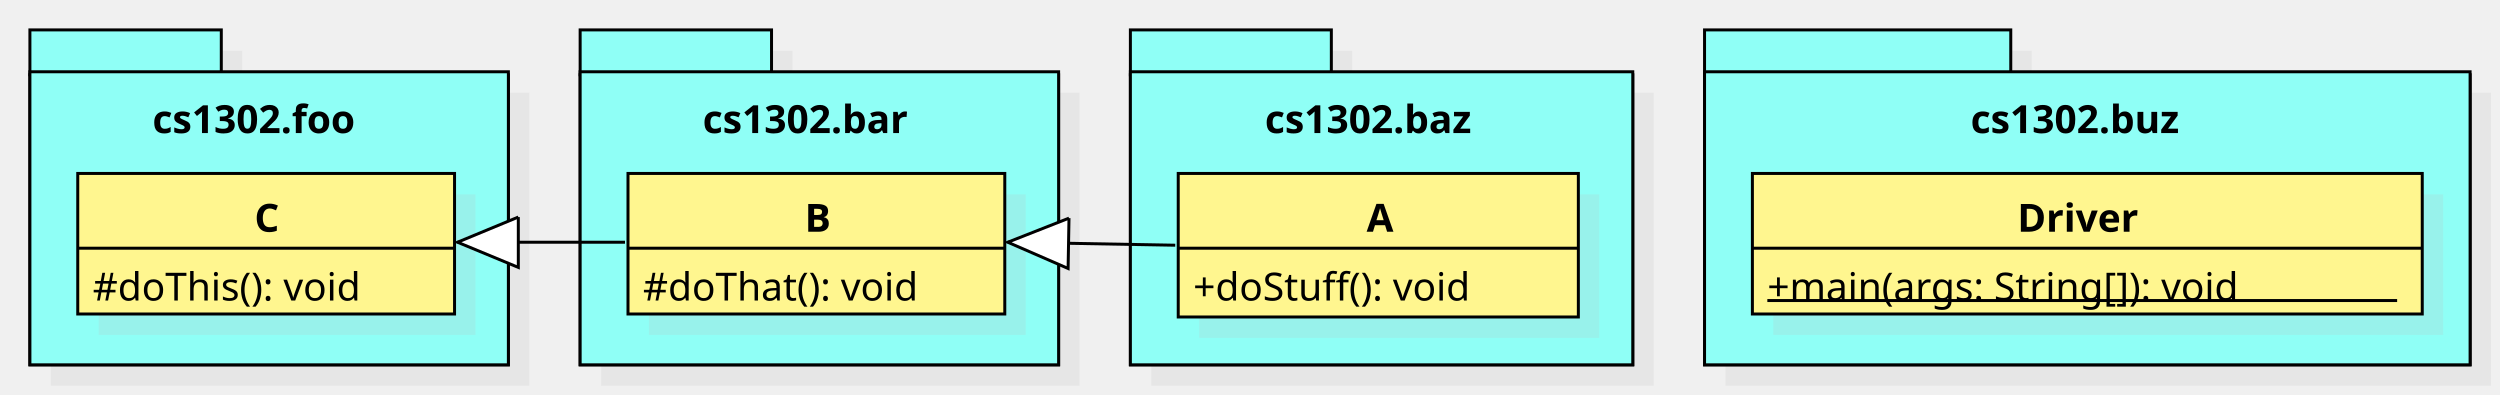
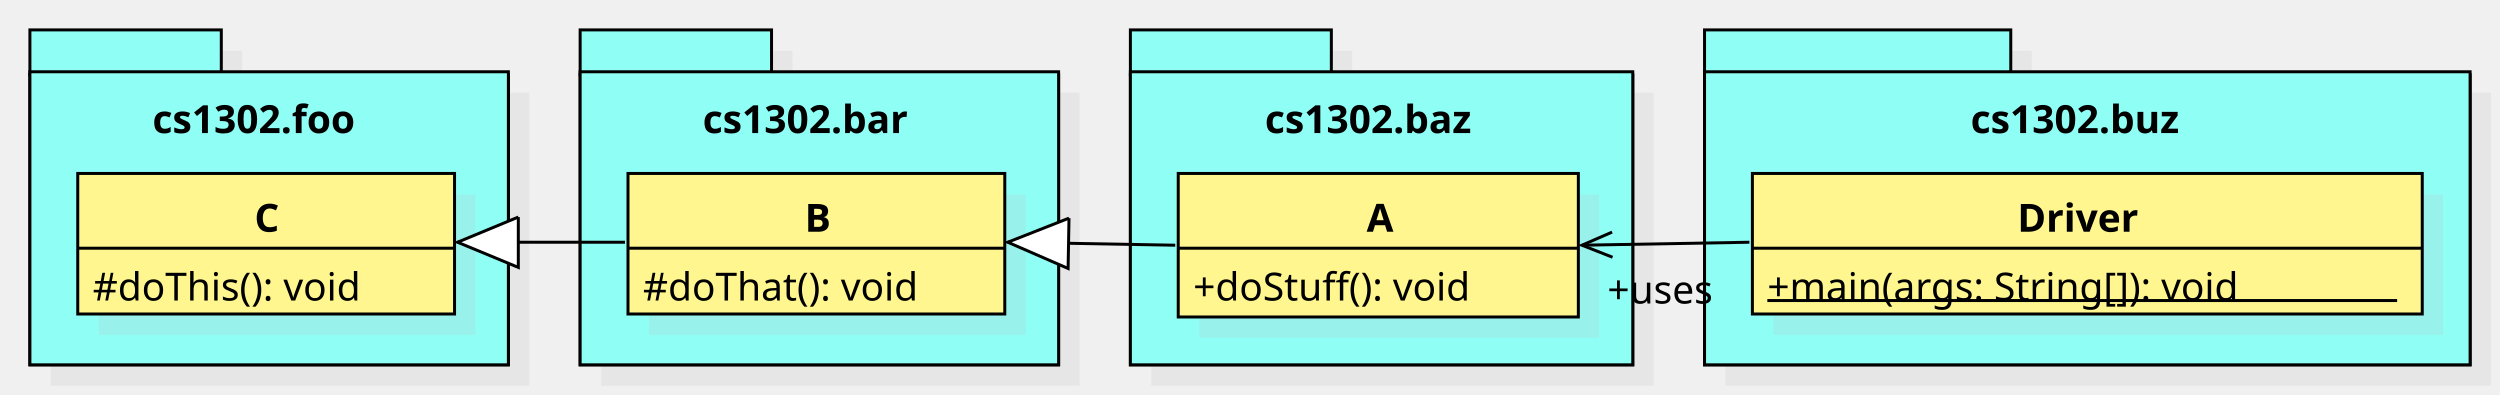
<svg xmlns="http://www.w3.org/2000/svg" version="1.1" width="836" height="132">
  <defs />
  <g>
    <g transform="translate(-14,-14) scale(1,1)">
      <rect fill="#C0C0C0" stroke="none" x="31" y="31" width="64" height="15" opacity="0.2" />
    </g>
    <g transform="translate(-14,-14) scale(1,1)">
      <rect fill="#C0C0C0" stroke="none" x="31" y="45" width="160" height="98" opacity="0.2" />
    </g>
    <g transform="translate(-14,-14) scale(1,1)">
      <rect fill="#8ffff6" stroke="none" x="24" y="39" width="160" height="97" />
    </g>
    <g transform="translate(-14,-14) scale(1,1)">
      <path fill="none" stroke="#000000" d="M 24 39 L 184 39 L 184 136 L 24 136 L 24 39 Z Z" stroke-miterlimit="10" />
    </g>
    <g transform="translate(-14,-14) scale(1,1)">
      <rect fill="#8ffff6" stroke="none" x="24" y="24" width="64" height="15" />
    </g>
    <g transform="translate(-14,-14) scale(1,1)">
      <path fill="none" stroke="#000000" d="M 24 24 L 88 24 L 88 39 L 24 39 L 24 24 Z Z" stroke-miterlimit="10" />
    </g>
    <g transform="translate(-14,-14) scale(1,1)">
      <rect fill="#8ffff6" stroke="none" x="24" y="38" width="160" height="98" />
    </g>
    <g transform="translate(-14,-14) scale(1,1)">
      <path fill="none" stroke="#000000" d="M 24 38 L 184 38 L 184 136 L 24 136 L 24 38 Z Z" stroke-miterlimit="10" />
    </g>
    <g transform="translate(-14,-14) scale(1,1)">
      <g>
        <path fill="none" stroke="none" />
        <text fill="#000000" stroke="none" font-family="Source Code Pro" font-size="13px" font-style="normal" font-weight="bold" text-decoration="none" x="65" y="58.5">cs1302.foo</text>
      </g>
    </g>
    <g transform="translate(-14,-14) scale(1,1)">
      <rect fill="#C0C0C0" stroke="none" x="215" y="31" width="64" height="15" opacity="0.2" />
    </g>
    <g transform="translate(-14,-14) scale(1,1)">
      <rect fill="#C0C0C0" stroke="none" x="215" y="45" width="160" height="98" opacity="0.2" />
    </g>
    <g transform="translate(-14,-14) scale(1,1)">
      <rect fill="#8ffff6" stroke="none" x="208" y="39" width="160" height="97" />
    </g>
    <g transform="translate(-14,-14) scale(1,1)">
      <path fill="none" stroke="#000000" d="M 208 39 L 368 39 L 368 136 L 208 136 L 208 39 Z Z" stroke-miterlimit="10" />
    </g>
    <g transform="translate(-14,-14) scale(1,1)">
      <rect fill="#8ffff6" stroke="none" x="208" y="24" width="64" height="15" />
    </g>
    <g transform="translate(-14,-14) scale(1,1)">
      <path fill="none" stroke="#000000" d="M 208 24 L 272 24 L 272 39 L 208 39 L 208 24 Z Z" stroke-miterlimit="10" />
    </g>
    <g transform="translate(-14,-14) scale(1,1)">
      <rect fill="#8ffff6" stroke="none" x="208" y="38" width="160" height="98" />
    </g>
    <g transform="translate(-14,-14) scale(1,1)">
      <path fill="none" stroke="#000000" d="M 208 38 L 368 38 L 368 136 L 208 136 L 208 38 Z Z" stroke-miterlimit="10" />
    </g>
    <g transform="translate(-14,-14) scale(1,1)">
      <g>
        <path fill="none" stroke="none" />
        <text fill="#000000" stroke="none" font-family="Source Code Pro" font-size="13px" font-style="normal" font-weight="bold" text-decoration="none" x="249" y="58.5">cs1302.bar</text>
      </g>
    </g>
    <g transform="translate(-14,-14) scale(1,1)">
      <rect fill="#C0C0C0" stroke="none" x="399" y="31" width="67.2" height="15" opacity="0.2" />
    </g>
    <g transform="translate(-14,-14) scale(1,1)">
      <rect fill="#C0C0C0" stroke="none" x="399" y="45" width="168" height="98" opacity="0.2" />
    </g>
    <g transform="translate(-14,-14) scale(1,1)">
      <rect fill="#8ffff6" stroke="none" x="392" y="39" width="168" height="97" />
    </g>
    <g transform="translate(-14,-14) scale(1,1)">
      <path fill="none" stroke="#000000" d="M 392 39 L 560 39 L 560 136 L 392 136 L 392 39 Z Z" stroke-miterlimit="10" />
    </g>
    <g transform="translate(-14,-14) scale(1,1)">
      <rect fill="#8ffff6" stroke="none" x="392" y="24" width="67.2" height="15" />
    </g>
    <g transform="translate(-14,-14) scale(1,1)">
      <path fill="none" stroke="#000000" d="M 392 24 L 459.2 24 L 459.2 39 L 392 39 L 392 24 Z Z" stroke-miterlimit="10" />
    </g>
    <g transform="translate(-14,-14) scale(1,1)">
      <rect fill="#8ffff6" stroke="none" x="392" y="38" width="168" height="98" />
    </g>
    <g transform="translate(-14,-14) scale(1,1)">
      <path fill="none" stroke="#000000" d="M 392 38 L 560 38 L 560 136 L 392 136 L 392 38 Z Z" stroke-miterlimit="10" />
    </g>
    <g transform="translate(-14,-14) scale(1,1)">
      <g>
        <path fill="none" stroke="none" />
        <text fill="#000000" stroke="none" font-family="Source Code Pro" font-size="13px" font-style="normal" font-weight="bold" text-decoration="none" x="437" y="58.5">cs1302.baz</text>
      </g>
    </g>
    <g transform="translate(-14,-14) scale(1,1)">
      <rect fill="#C0C0C0" stroke="none" x="47" y="79" width="126" height="47" opacity="0.2" />
    </g>
    <g transform="translate(-14,-14) scale(1,1)">
      <rect fill="#fff68f" stroke="none" x="40" y="72" width="126" height="47" />
    </g>
    <g transform="translate(-14,-14) scale(1,1)">
      <path fill="none" stroke="#000000" d="M 40 72 L 166 72 L 166 119 L 40 119 L 40 72 Z Z" stroke-miterlimit="10" />
    </g>
    <g transform="translate(-14,-14) scale(1,1)">
      <path fill="none" stroke="#000000" d="M 40 97 L 166 97" stroke-miterlimit="10" />
    </g>
    <g transform="translate(-14,-14) scale(1,1)">
      <g>
        <path fill="none" stroke="none" />
        <text fill="#000000" stroke="none" font-family="Source Code Pro" font-size="13px" font-style="normal" font-weight="bold" text-decoration="none" x="99.1" y="91.5">C</text>
      </g>
    </g>
    <g transform="translate(-14,-14) scale(1,1)">
      <g>
        <path fill="none" stroke="none" />
        <text fill="#000000" stroke="none" font-family="Source Code Pro" font-size="13px" font-style="normal" font-weight="normal" text-decoration="none" x="45" y="114.5">#doThis(): void</text>
      </g>
    </g>
    <g transform="translate(-14,-14) scale(1,1)">
      <rect fill="#C0C0C0" stroke="none" x="231" y="79" width="126" height="47" opacity="0.2" />
    </g>
    <g transform="translate(-14,-14) scale(1,1)">
      <rect fill="#fff68f" stroke="none" x="224" y="72" width="126" height="47" />
    </g>
    <g transform="translate(-14,-14) scale(1,1)">
      <path fill="none" stroke="#000000" d="M 224 72 L 350 72 L 350 119 L 224 119 L 224 72 Z Z" stroke-miterlimit="10" />
    </g>
    <g transform="translate(-14,-14) scale(1,1)">
      <path fill="none" stroke="#000000" d="M 224 97 L 350 97" stroke-miterlimit="10" />
    </g>
    <g transform="translate(-14,-14) scale(1,1)">
      <g>
        <path fill="none" stroke="none" />
        <text fill="#000000" stroke="none" font-family="Source Code Pro" font-size="13px" font-style="normal" font-weight="bold" text-decoration="none" x="283.1" y="91.5">B</text>
      </g>
    </g>
    <g transform="translate(-14,-14) scale(1,1)">
      <g>
        <path fill="none" stroke="none" />
        <text fill="#000000" stroke="none" font-family="Source Code Pro" font-size="13px" font-style="normal" font-weight="normal" text-decoration="none" x="229" y="114.5">#doThat(): void</text>
      </g>
    </g>
    <g transform="translate(-14,-14) scale(1,1)">
      <path fill="none" stroke="#000000" d="M 223 95 L 167 95" stroke-miterlimit="10" />
    </g>
    <g transform="translate(-14,-14) scale(1,1)">
      <path fill="#FFFFFF" stroke="none" d="M 187.325 86.581 L 167 95 L 187.325 103.419" />
    </g>
    <g transform="translate(-14,-14) scale(1,1)">
      <path fill="none" stroke="#000000" d="M 187.325 86.581 L 167 95 L 187.325 103.419 L 187.325 86.581" stroke-miterlimit="10" />
    </g>
    <g transform="translate(-14,-14) scale(1,1)">
      <rect fill="#C0C0C0" stroke="none" x="415" y="79" width="133.8" height="48" opacity="0.2" />
    </g>
    <g transform="translate(-14,-14) scale(1,1)">
      <rect fill="#fff68f" stroke="none" x="408" y="72" width="133.8" height="48" />
    </g>
    <g transform="translate(-14,-14) scale(1,1)">
      <path fill="none" stroke="#000000" d="M 408 72 L 541.8 72 L 541.8 120 L 408 120 L 408 72 Z Z" stroke-miterlimit="10" />
    </g>
    <g transform="translate(-14,-14) scale(1,1)">
      <path fill="none" stroke="#000000" d="M 408 97 L 541.8 97" stroke-miterlimit="10" />
    </g>
    <g transform="translate(-14,-14) scale(1,1)">
      <g>
        <path fill="none" stroke="none" />
        <text fill="#000000" stroke="none" font-family="Source Code Pro" font-size="13px" font-style="normal" font-weight="bold" text-decoration="none" x="471" y="91.5">A</text>
      </g>
    </g>
    <g transform="translate(-14,-14) scale(1,1)">
      <g>
        <path fill="none" stroke="none" />
        <text fill="#000000" stroke="none" font-family="Source Code Pro" font-size="13px" font-style="normal" font-weight="normal" text-decoration="none" x="413" y="114.5">+doStuff(): void</text>
      </g>
    </g>
    <g transform="translate(-14,-14) scale(1,1)">
      <path fill="none" stroke="#000000" d="M 407 96 L 351 95" stroke-miterlimit="10" />
    </g>
    <g transform="translate(-14,-14) scale(1,1)">
      <path fill="#FFFFFF" stroke="none" d="M 371.472 86.945 L 351 95 L 371.172 103.781" />
    </g>
    <g transform="translate(-14,-14) scale(1,1)">
      <path fill="none" stroke="#000000" d="M 371.472 86.945 L 351 95 L 371.172 103.781 L 371.472 86.945" stroke-miterlimit="10" />
    </g>
    <g transform="translate(-14,-14) scale(1,1)">
      <rect fill="#C0C0C0" stroke="none" x="591" y="31" width="102.4" height="15" opacity="0.2" />
    </g>
    <g transform="translate(-14,-14) scale(1,1)">
      <rect fill="#C0C0C0" stroke="none" x="591" y="45" width="256" height="98" opacity="0.2" />
    </g>
    <g transform="translate(-14,-14) scale(1,1)">
      <rect fill="#8ffff6" stroke="none" x="584" y="39" width="256" height="97" />
    </g>
    <g transform="translate(-14,-14) scale(1,1)">
      <path fill="none" stroke="#000000" d="M 584 39 L 840 39 L 840 136 L 584 136 L 584 39 Z Z" stroke-miterlimit="10" />
    </g>
    <g transform="translate(-14,-14) scale(1,1)">
      <rect fill="#8ffff6" stroke="none" x="584" y="24" width="102.4" height="15" />
    </g>
    <g transform="translate(-14,-14) scale(1,1)">
      <path fill="none" stroke="#000000" d="M 584 24 L 686.4 24 L 686.4 39 L 584 39 L 584 24 Z Z" stroke-miterlimit="10" />
    </g>
    <g transform="translate(-14,-14) scale(1,1)">
      <rect fill="#8ffff6" stroke="none" x="584" y="38" width="256" height="98" />
    </g>
    <g transform="translate(-14,-14) scale(1,1)">
      <path fill="none" stroke="#000000" d="M 584 38 L 840 38 L 840 136 L 584 136 L 584 38 Z Z" stroke-miterlimit="10" />
    </g>
    <g transform="translate(-14,-14) scale(1,1)">
      <g>
        <path fill="none" stroke="none" />
        <text fill="#000000" stroke="none" font-family="Source Code Pro" font-size="13px" font-style="normal" font-weight="bold" text-decoration="none" x="673" y="58.5">cs1302.buz</text>
      </g>
    </g>
    <g transform="translate(-14,-14) scale(1,1)">
      <rect fill="#C0C0C0" stroke="none" x="607" y="79" width="224" height="47" opacity="0.2" />
    </g>
    <g transform="translate(-14,-14) scale(1,1)">
      <rect fill="#fff68f" stroke="none" x="600" y="72" width="224" height="47" />
    </g>
    <g transform="translate(-14,-14) scale(1,1)">
      <path fill="none" stroke="#000000" d="M 600 72 L 824 72 L 824 119 L 600 119 L 600 72 Z Z" stroke-miterlimit="10" />
    </g>
    <g transform="translate(-14,-14) scale(1,1)">
      <path fill="none" stroke="#000000" d="M 600 97 L 824 97" stroke-miterlimit="10" />
    </g>
    <g transform="translate(-14,-14) scale(1,1)">
      <g>
        <path fill="none" stroke="none" />
        <text fill="#000000" stroke="none" font-family="Source Code Pro" font-size="13px" font-style="normal" font-weight="bold" text-decoration="none" x="688.6" y="91.5">Driver</text>
      </g>
    </g>
    <g transform="translate(-14,-14) scale(1,1)">
      <g>
        <path fill="none" stroke="none" />
        <text fill="#000000" stroke="none" font-family="Source Code Pro" font-size="13px" font-style="normal" font-weight="normal" text-decoration="none" x="605" y="114.5">+main(args: String[]): void</text>
        <path fill="none" stroke="#000000" d="M 605 114.5 L 815.6 114.5" stroke-miterlimit="10" />
      </g>
    </g>
+     <g transform="translate(-14,-14) scale(1,1)">
+       <path fill="none" stroke="#000000" d="M 599 95 L 543 96" stroke-miterlimit="10" />
+     </g>
+     <g transform="translate(-14,-14) scale(1,1)">
+       <path fill="none" stroke="#000000" d="M 553.086 91.61 L 543 96 L 553.236 100.027" stroke-miterlimit="10" />
+     </g>
+     <g transform="translate(-14,-14) scale(1,1)">
+       <g>
+         <path fill="none" stroke="none" />
+         <text fill="#000000" stroke="none" font-family="Source Code Pro" font-size="13px" font-style="normal" font-weight="normal" text-decoration="none" x="551.5" y="115.5">+uses</text>
+       </g>
+     </g>
  </g>
</svg>
